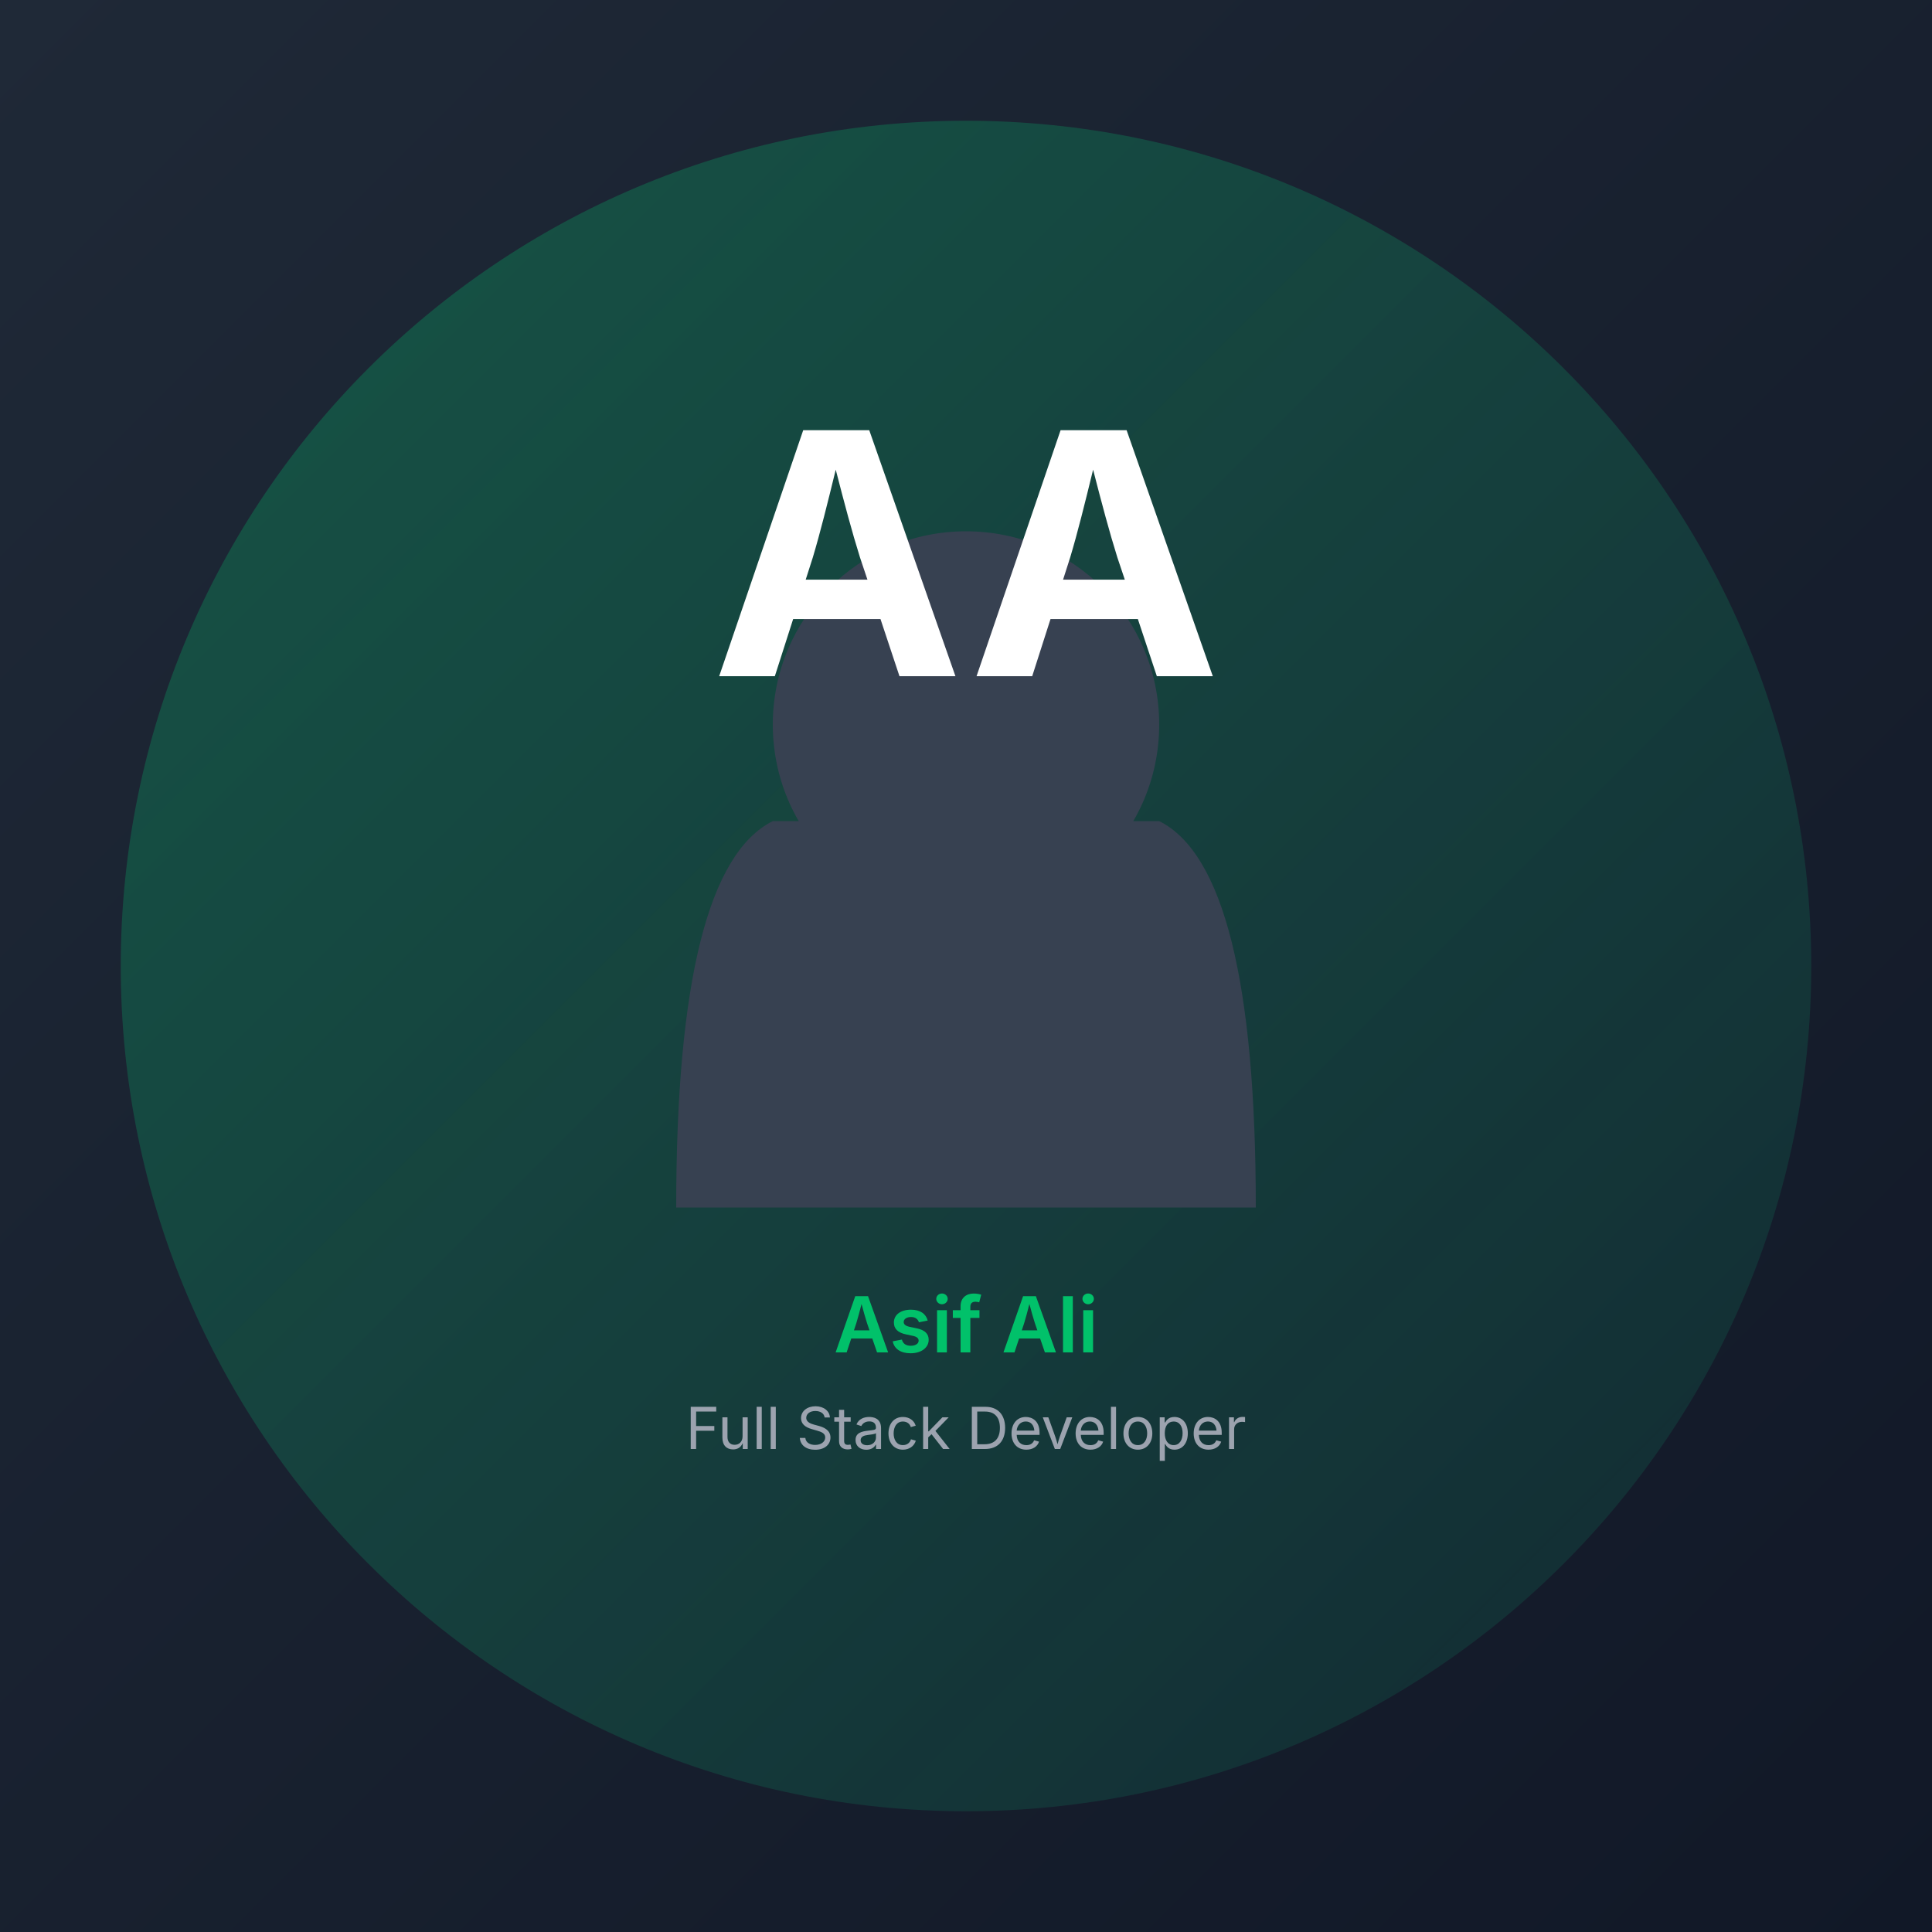
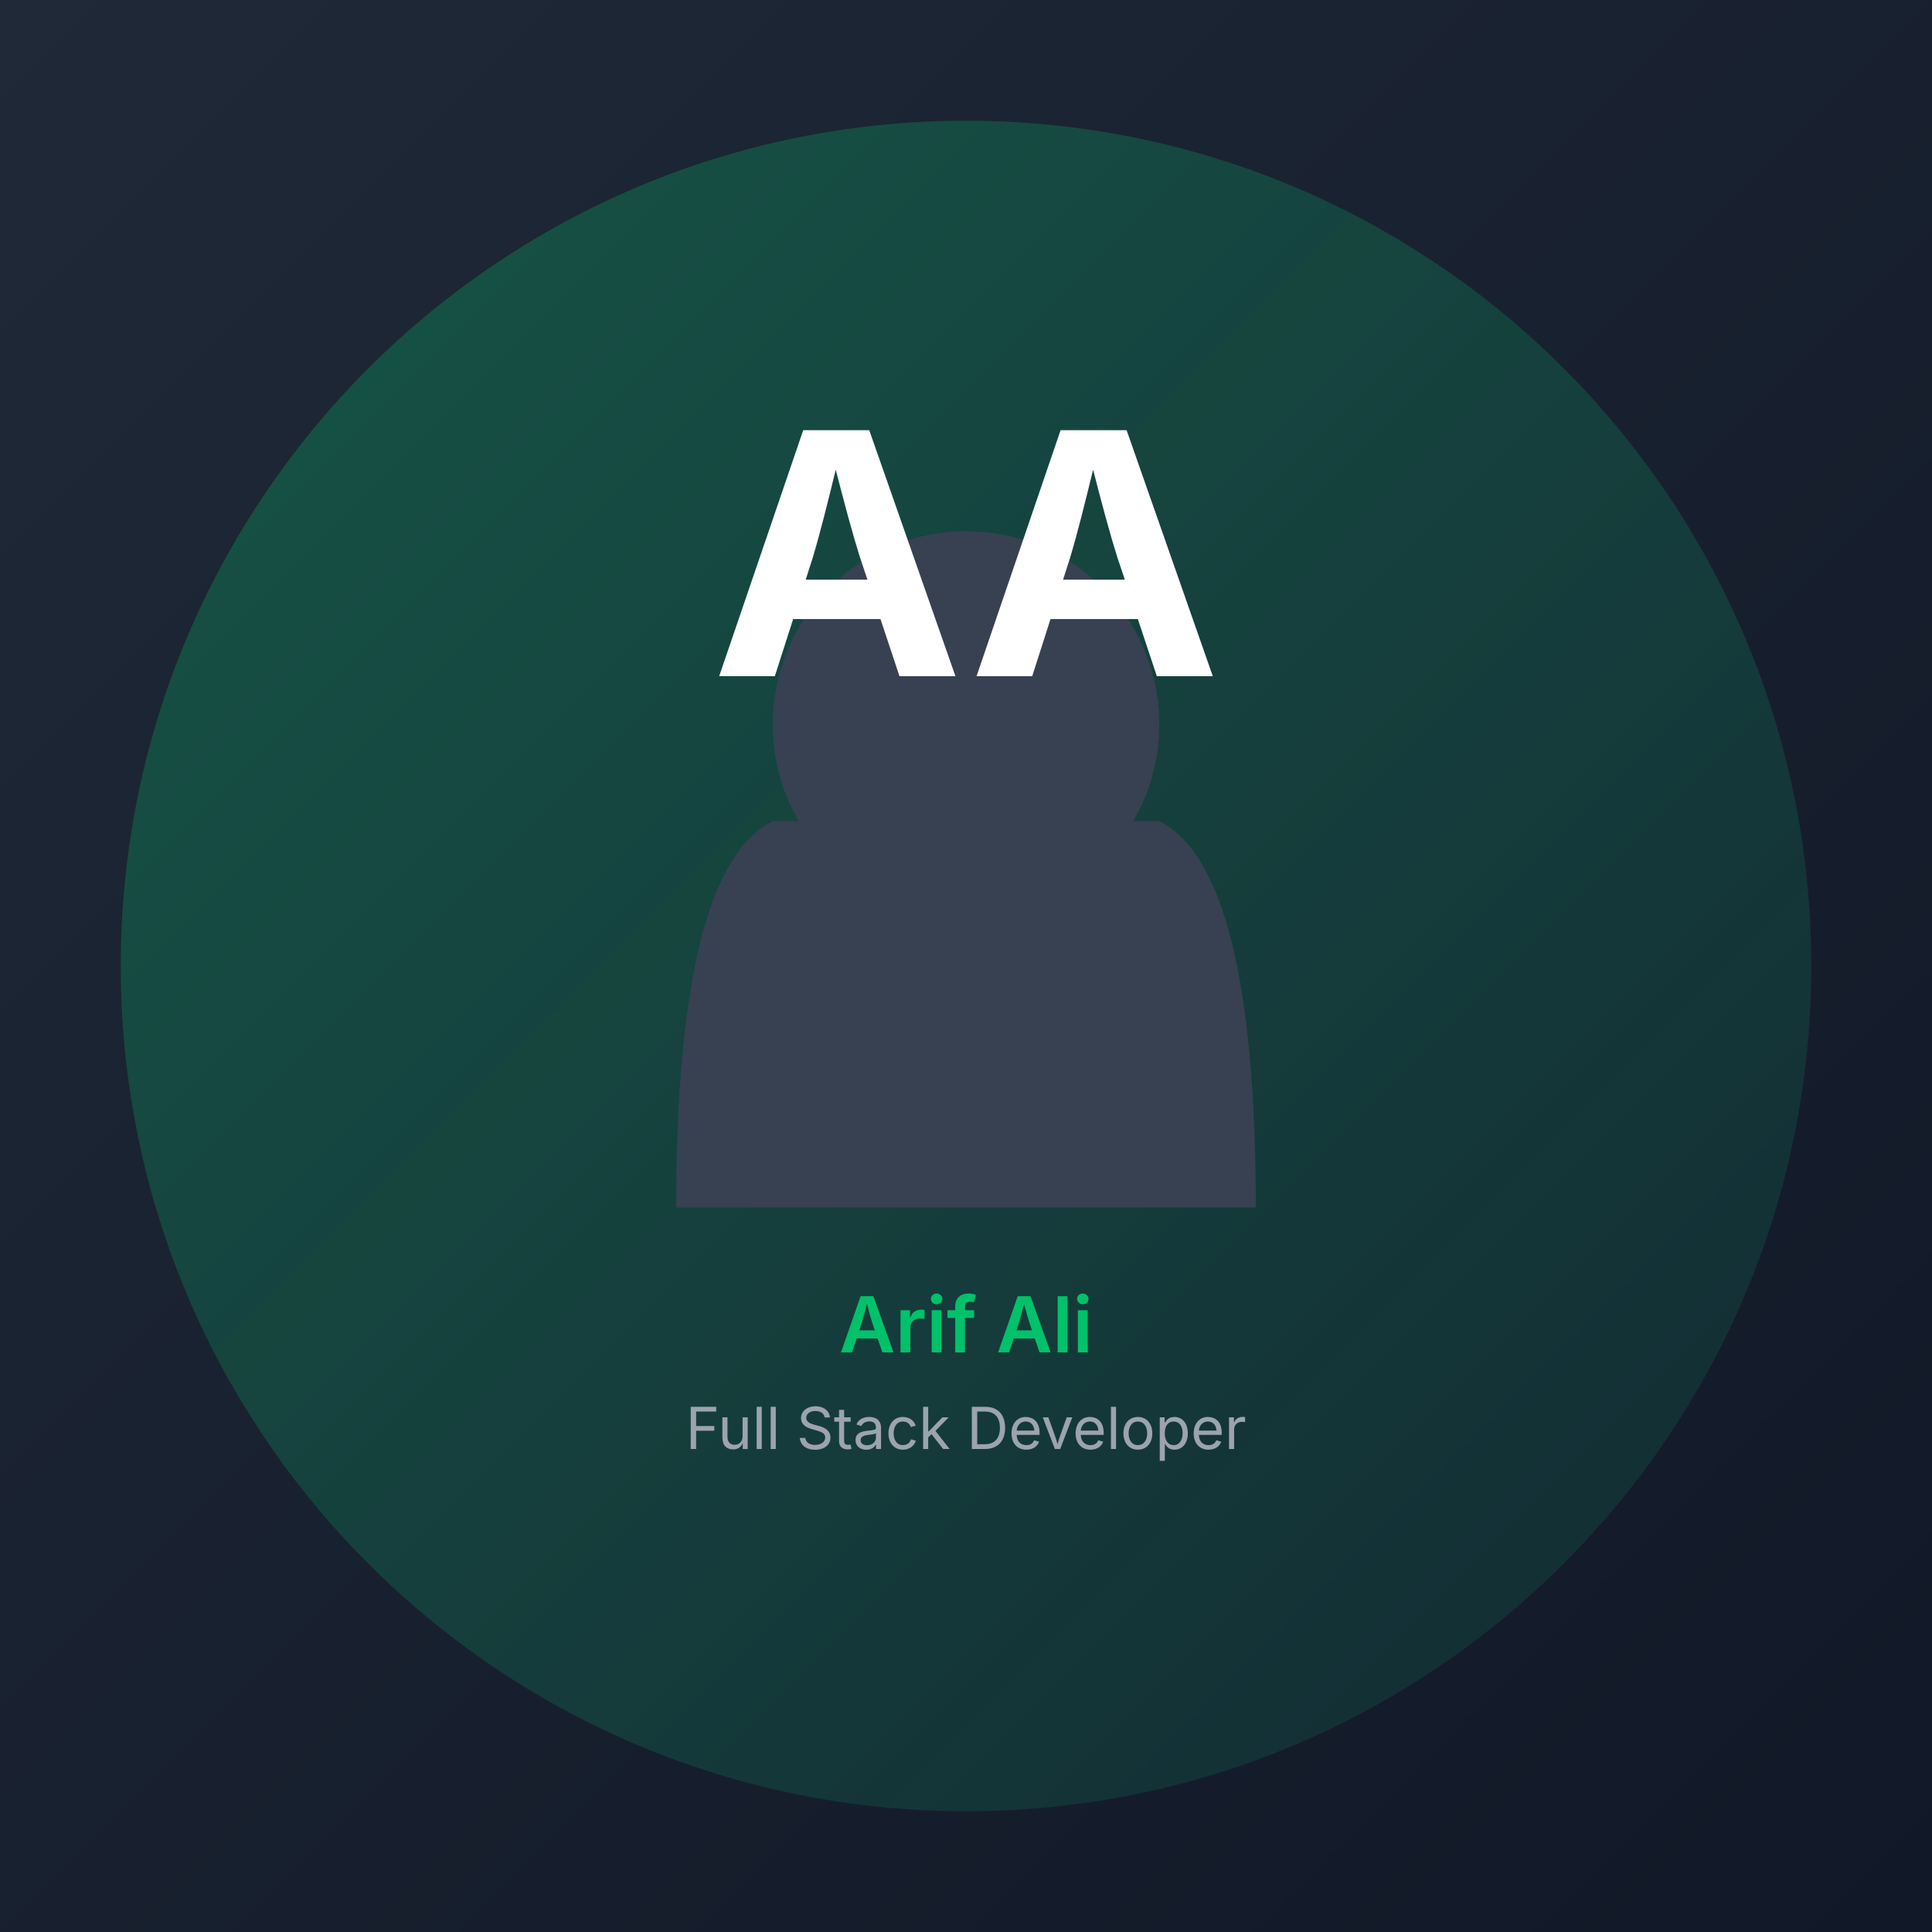
<svg xmlns="http://www.w3.org/2000/svg" width="800" height="800" viewBox="0 0 800 800" fill="none">
  <defs>
    <linearGradient id="bgGradient" x1="0%" y1="0%" x2="100%" y2="100%">
      <stop offset="0%" style="stop-color:#1f2937;stop-opacity:1" />
      <stop offset="100%" style="stop-color:#111827;stop-opacity:1" />
    </linearGradient>
    <linearGradient id="glowGradient" x1="0%" y1="0%" x2="100%" y2="100%">
      <stop offset="0%" style="stop-color:#01c16a;stop-opacity:0.3" />
      <stop offset="100%" style="stop-color:#10b981;stop-opacity:0.1" />
    </linearGradient>
  </defs>
  <rect width="800" height="800" fill="url(#bgGradient)" />
  <circle cx="400" cy="400" r="350" fill="url(#glowGradient)" />
  <g transform="translate(400, 380)">
    <circle cx="0" cy="-80" r="80" fill="#374151" />
    <path d="M -120 120 Q -120 -20 -80 -40 L 80 -40 Q 120 -20 120 120 Z" fill="#374151" />
  </g>
  <text x="400" y="280" font-family="Inter, sans-serif" font-size="140" font-weight="bold" fill="#ffffff" text-anchor="middle">AA</text>
-   <text x="400" y="560" font-family="Inter, sans-serif" font-size="32" font-weight="600" fill="#01c16a" text-anchor="middle">Asif Ali</text>
+   <text x="400" y="560" font-family="Inter, sans-serif" font-size="32" font-weight="600" fill="#01c16a" text-anchor="middle">Arif Ali</text>
  <text x="400" y="600" font-family="Inter, sans-serif" font-size="24" fill="#9ca3af" text-anchor="middle">Full Stack Developer</text>
</svg>
